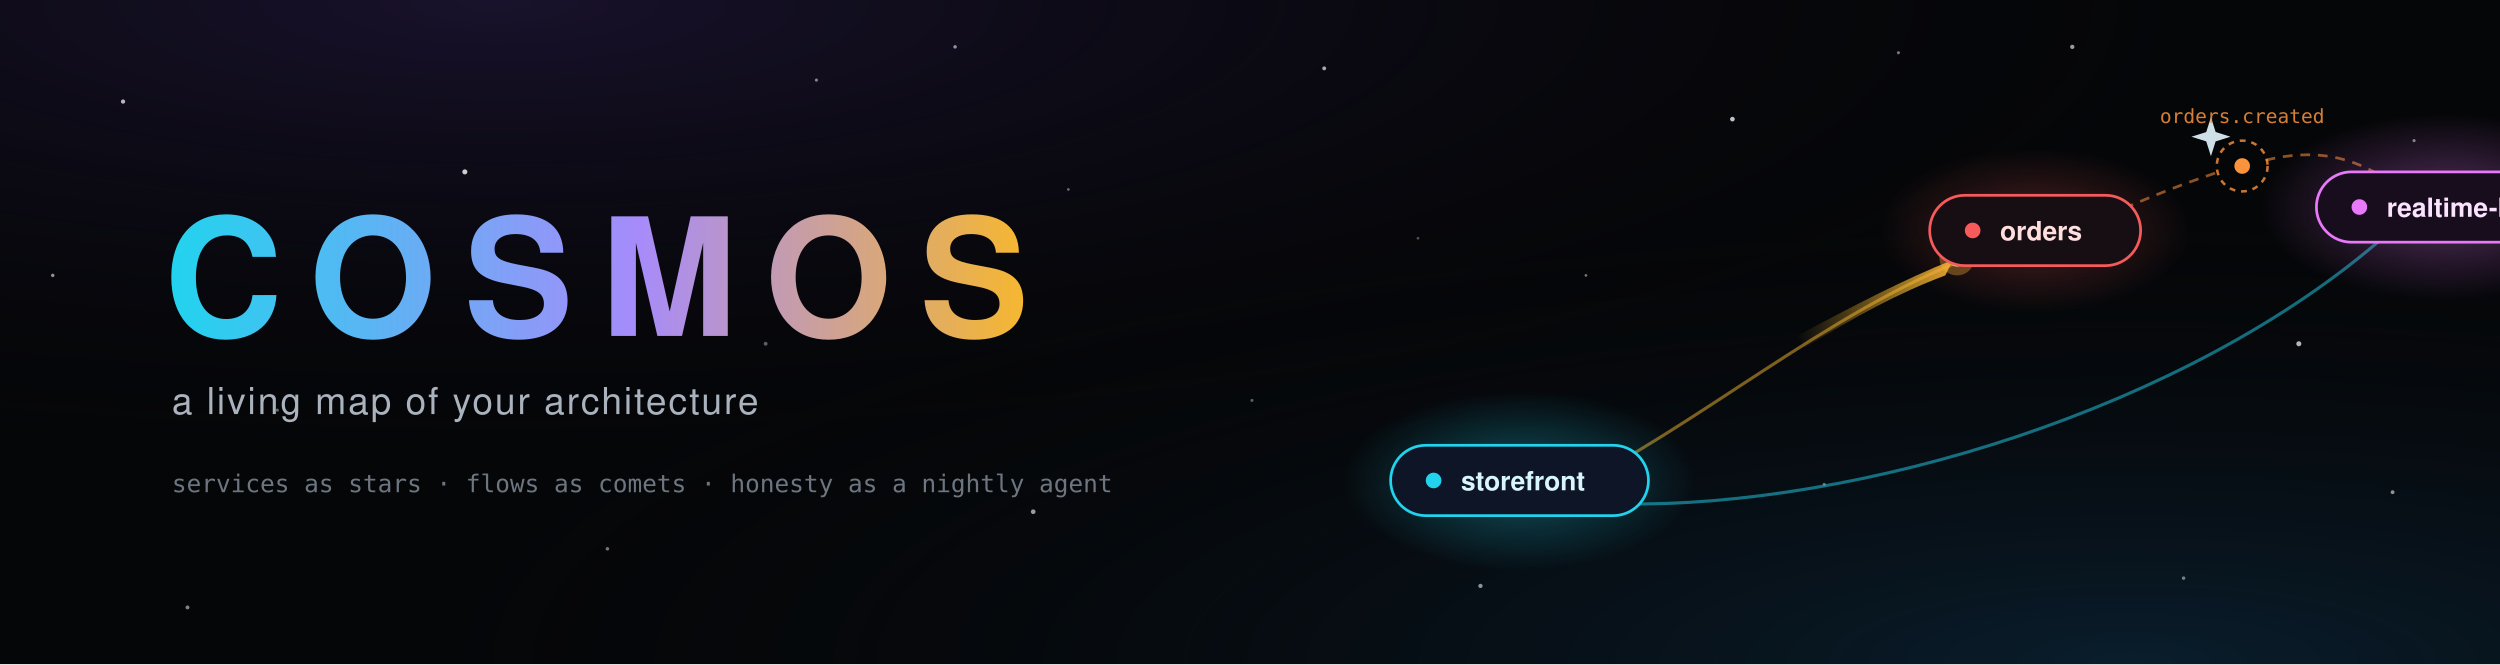
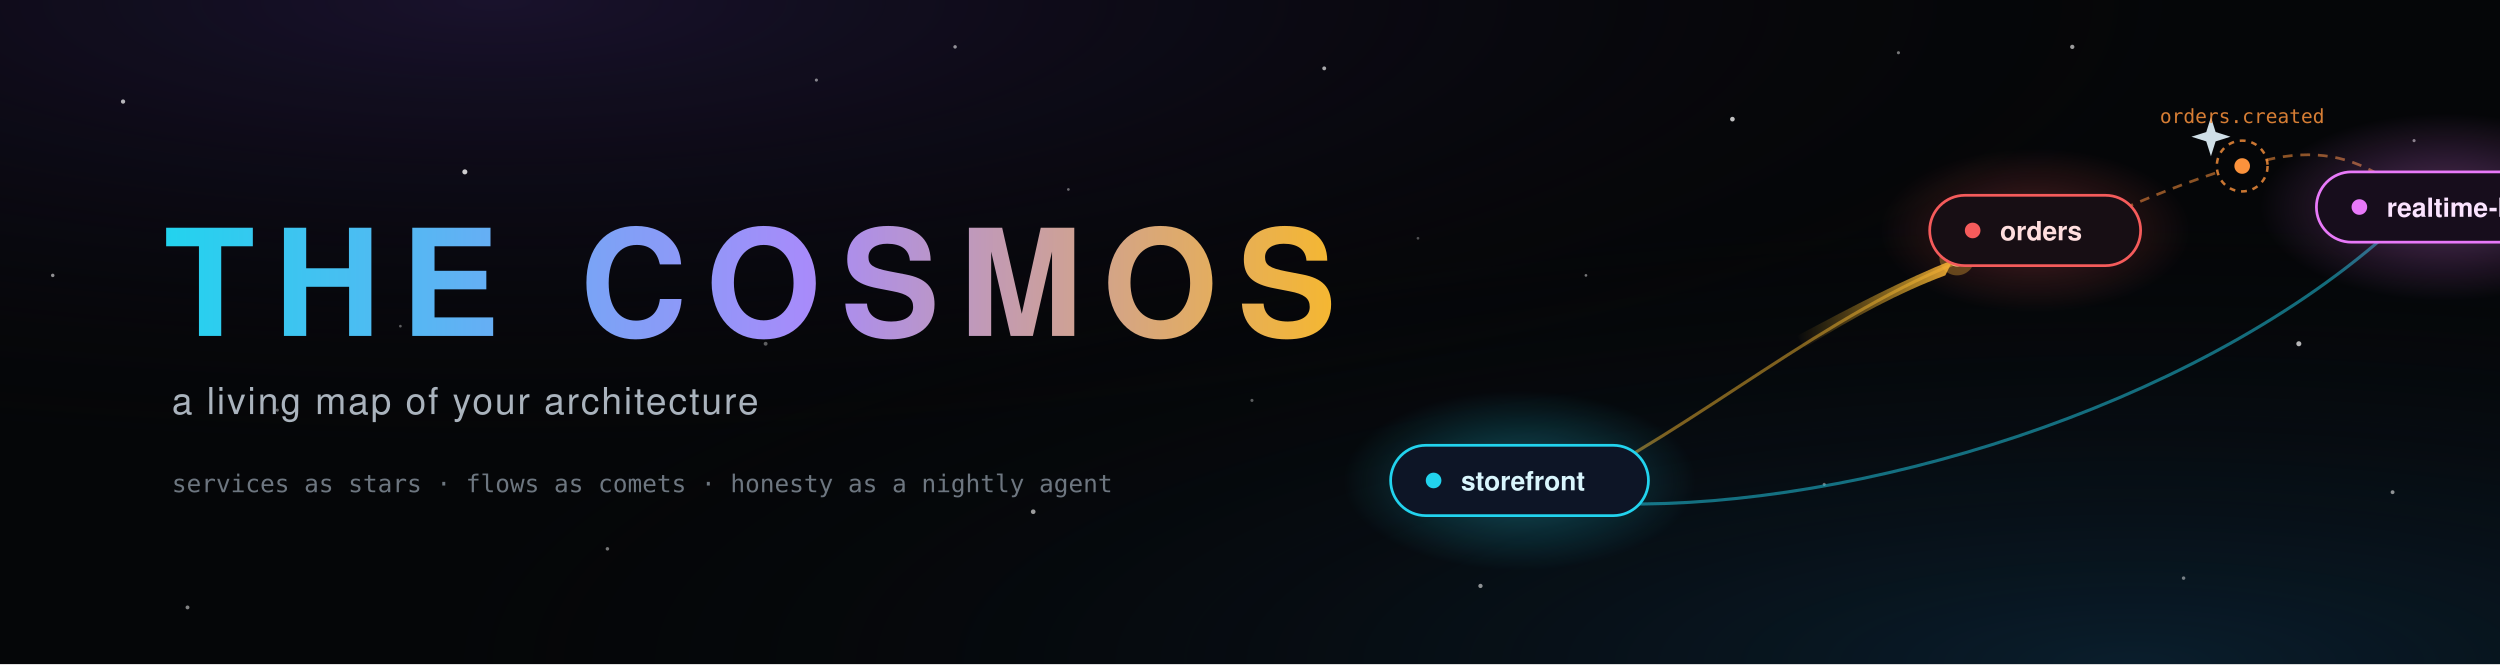
<svg xmlns="http://www.w3.org/2000/svg" viewBox="0 0 1280 340" font-family="-apple-system, 'Segoe UI', Helvetica, Arial, sans-serif">
  <defs>
    <radialGradient id="nebula1" cx="20%" cy="0%" r="70%">
      <stop offset="0%" stop-color="#1b1330" stop-opacity="0.9" />
      <stop offset="100%" stop-color="#050608" stop-opacity="0" />
    </radialGradient>
    <radialGradient id="nebula2" cx="85%" cy="100%" r="70%">
      <stop offset="0%" stop-color="#0a2030" stop-opacity="0.9" />
      <stop offset="100%" stop-color="#050608" stop-opacity="0" />
    </radialGradient>
    <radialGradient id="glow-cyan" cx="50%" cy="50%" r="50%">
      <stop offset="0%" stop-color="#22d3ee" stop-opacity="0.35" />
      <stop offset="100%" stop-color="#22d3ee" stop-opacity="0" />
    </radialGradient>
    <radialGradient id="glow-magenta" cx="50%" cy="50%" r="50%">
      <stop offset="0%" stop-color="#e879f9" stop-opacity="0.35" />
      <stop offset="100%" stop-color="#e879f9" stop-opacity="0" />
    </radialGradient>
    <radialGradient id="glow-red" cx="50%" cy="50%" r="50%">
      <stop offset="0%" stop-color="#f55b5b" stop-opacity="0.3" />
      <stop offset="100%" stop-color="#f55b5b" stop-opacity="0" />
    </radialGradient>
    <linearGradient id="comet-tail" x1="0%" y1="0%" x2="100%" y2="0%">
      <stop offset="0%" stop-color="#f5b731" stop-opacity="0" />
      <stop offset="100%" stop-color="#f5b731" stop-opacity="0.9" />
    </linearGradient>
    <linearGradient id="wordmark" x1="0%" y1="0%" x2="100%" y2="0%">
      <stop offset="0%" stop-color="#22d3ee" />
      <stop offset="55%" stop-color="#a78bfa" />
      <stop offset="100%" stop-color="#f5b731" />
    </linearGradient>
  </defs>
  <rect width="1280" height="340" fill="#050608" />
  <rect width="1280" height="340" fill="url(#nebula1)" />
  <rect width="1280" height="340" fill="url(#nebula2)" />
  <g fill="#ffffff">
    <circle cx="63" cy="52" r="1.1" opacity="0.7" />
    <circle cx="142" cy="210" r="0.8" opacity="0.4" />
    <circle cx="238" cy="88" r="1.3" opacity="0.8" />
    <circle cx="311" cy="281" r="0.9" opacity="0.45" />
    <circle cx="418" cy="41" r="0.8" opacity="0.5" />
    <circle cx="392" cy="176" r="1.0" opacity="0.35" />
    <circle cx="529" cy="262" r="1.2" opacity="0.6" />
    <circle cx="547" cy="97" r="0.7" opacity="0.4" />
    <circle cx="678" cy="35" r="1.0" opacity="0.65" />
    <circle cx="641" cy="205" r="0.8" opacity="0.35" />
    <circle cx="758" cy="300" r="1.1" opacity="0.55" />
    <circle cx="812" cy="141" r="0.7" opacity="0.45" />
    <circle cx="887" cy="61" r="1.2" opacity="0.75" />
    <circle cx="934" cy="248" r="0.8" opacity="0.4" />
    <circle cx="1013" cy="112" r="0.9" opacity="0.5" />
    <circle cx="1061" cy="24" r="1.1" opacity="0.6" />
    <circle cx="1118" cy="296" r="0.9" opacity="0.45" />
    <circle cx="1177" cy="176" r="1.3" opacity="0.7" />
    <circle cx="1236" cy="72" r="0.8" opacity="0.5" />
    <circle cx="96" cy="311" r="1.0" opacity="0.5" />
    <circle cx="205" cy="167" r="0.7" opacity="0.35" />
    <circle cx="489" cy="24" r="0.9" opacity="0.55" />
    <circle cx="726" cy="122" r="0.7" opacity="0.3" />
    <circle cx="972" cy="27" r="0.8" opacity="0.45" />
    <circle cx="1225" cy="252" r="1.0" opacity="0.55" />
    <circle cx="27" cy="141" r="0.9" opacity="0.55" />
  </g>
  <path d="M 1132 60 l 2.4 7.6 7.6 2.4 -7.6 2.4 -2.4 7.6 -2.4 -7.6 -7.6 -2.4 7.6 -2.4 Z" fill="#e6f6ff" opacity="0.9" />
  <path id="edge-http" d="M 812 246 C 880 210, 950 150, 1020 128" fill="none" stroke="#f5b731" stroke-opacity="0.5" stroke-width="1.6" />
  <path d="M 1063 118 C 1090 105, 1112 96, 1136 88" fill="none" stroke="#fb923c" stroke-opacity="0.55" stroke-width="1.4" stroke-dasharray="5 4" />
  <path d="M 1160 82 C 1185 76, 1204 80, 1222 92" fill="none" stroke="#fb923c" stroke-opacity="0.55" stroke-width="1.4" stroke-dasharray="5 4" />
  <path d="M 1222 120 C 1120 210, 950 260, 830 258" fill="none" stroke="#22d3ee" stroke-opacity="0.5" stroke-width="1.6" />
  <g>
    <path d="M 920 172 C 950 156, 975 143, 1000 133 L 996 141 C 972 150, 950 162, 924 178 Z" fill="url(#comet-tail)" />
    <circle cx="1002" cy="132" r="4.5" fill="#ffe9b0" />
    <circle cx="1002" cy="132" r="9" fill="#f5b731" opacity="0.35" />
  </g>
  <g>
    <circle cx="1148" cy="85" r="13" fill="none" stroke="#fb923c" stroke-opacity="0.8" stroke-width="1.3" stroke-dasharray="3 3" />
    <circle cx="1148" cy="85" r="4" fill="#fb923c" />
    <text x="1148" y="63" text-anchor="middle" font-size="10" fill="#fb923c" opacity="0.85" font-family="ui-monospace, 'SF Mono', Menlo, monospace">orders.created</text>
  </g>
  <g>
    <ellipse cx="778" cy="246" rx="90" ry="46" fill="url(#glow-cyan)" />
    <rect x="712" y="228" width="132" height="36" rx="18" fill="#0d1526" stroke="#22d3ee" stroke-width="1.4" />
    <circle cx="734" cy="246" r="4" fill="#22d3ee" />
    <text x="748" y="251" font-size="13.5" font-weight="600" fill="#d9f6fd">storefront</text>
  </g>
  <g>
    <ellipse cx="1042" cy="118" rx="80" ry="42" fill="url(#glow-red)" />
    <rect x="988" y="100" width="108" height="36" rx="18" fill="#170e14" stroke="#f55b5b" stroke-width="1.4" />
    <circle cx="1010" cy="118" r="4" fill="#f55b5b" />
    <text x="1024" y="123" font-size="13.5" font-weight="600" fill="#ffdede">orders</text>
  </g>
  <g>
    <ellipse cx="1252" cy="106" rx="95" ry="48" fill="url(#glow-magenta)" />
    <rect x="1186" y="88" width="132" height="36" rx="18" fill="#170d1c" stroke="#e879f9" stroke-width="1.4" />
    <circle cx="1208" cy="106" r="4" fill="#e879f9" />
    <text x="1222" y="111" font-size="13.5" font-weight="600" fill="#fbe3ff">realtime-hub</text>
    <circle cx="1310" cy="94" r="7" fill="#170d1c" stroke="#e879f9" stroke-width="1.2" />
    <text x="1310" y="97.5" text-anchor="middle" font-size="10" font-weight="700" fill="#e879f9">+</text>
  </g>
-   <text x="84" y="172" font-size="84" font-weight="700" letter-spacing="14" fill="url(#wordmark)">COSMOS</text>
+   <text x="84" y="172" font-size="76" font-weight="700" letter-spacing="10" fill="url(#wordmark)">THE COSMOS</text>
  <text x="88" y="212" font-size="19" fill="#aab3bd" letter-spacing="1">a living map of your architecture</text>
  <g font-size="12.5" fill="#6d7680" font-family="ui-monospace, 'SF Mono', Menlo, monospace">
    <text x="88" y="252">services as stars · flows as comets · honesty as a nightly agent</text>
  </g>
</svg>
